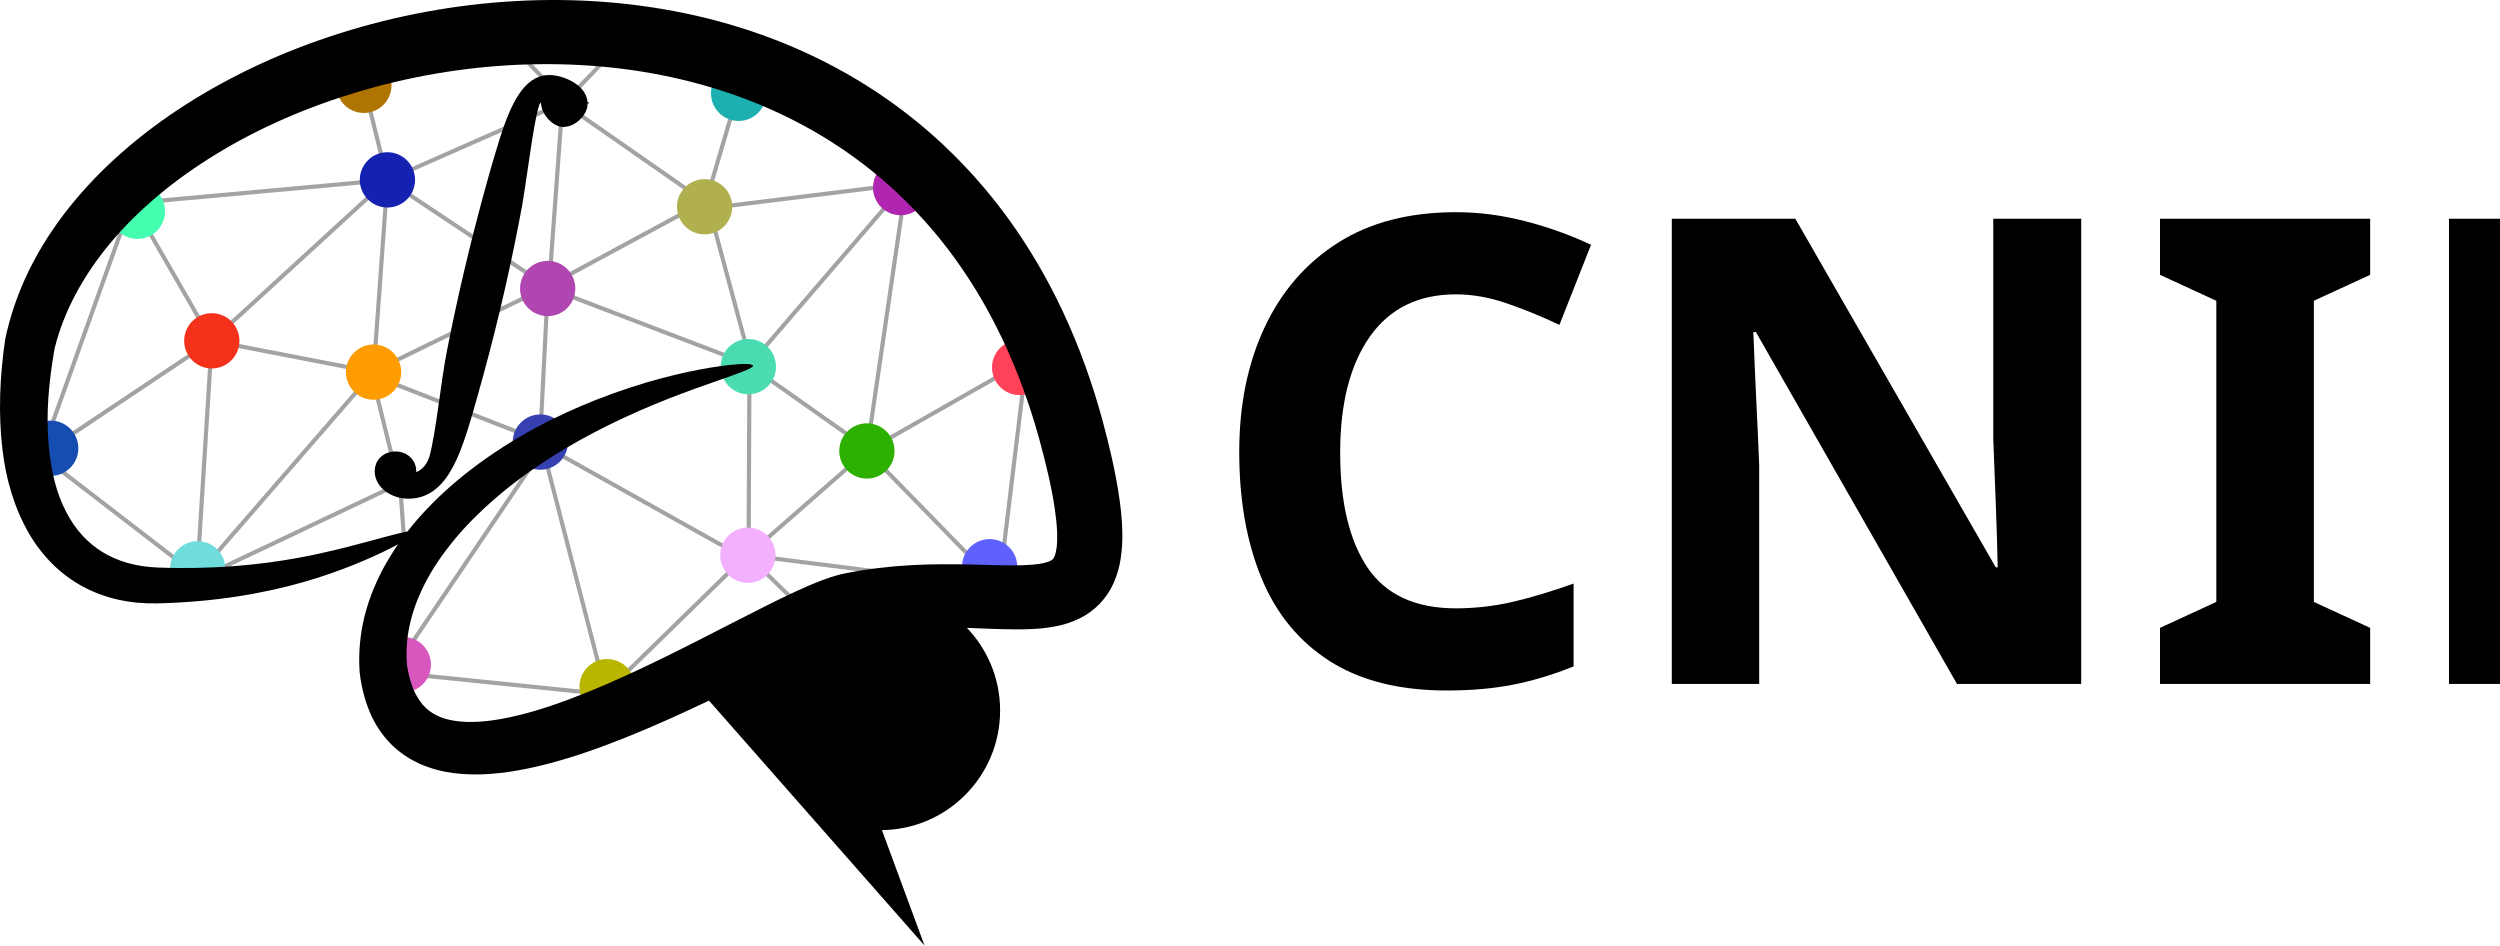
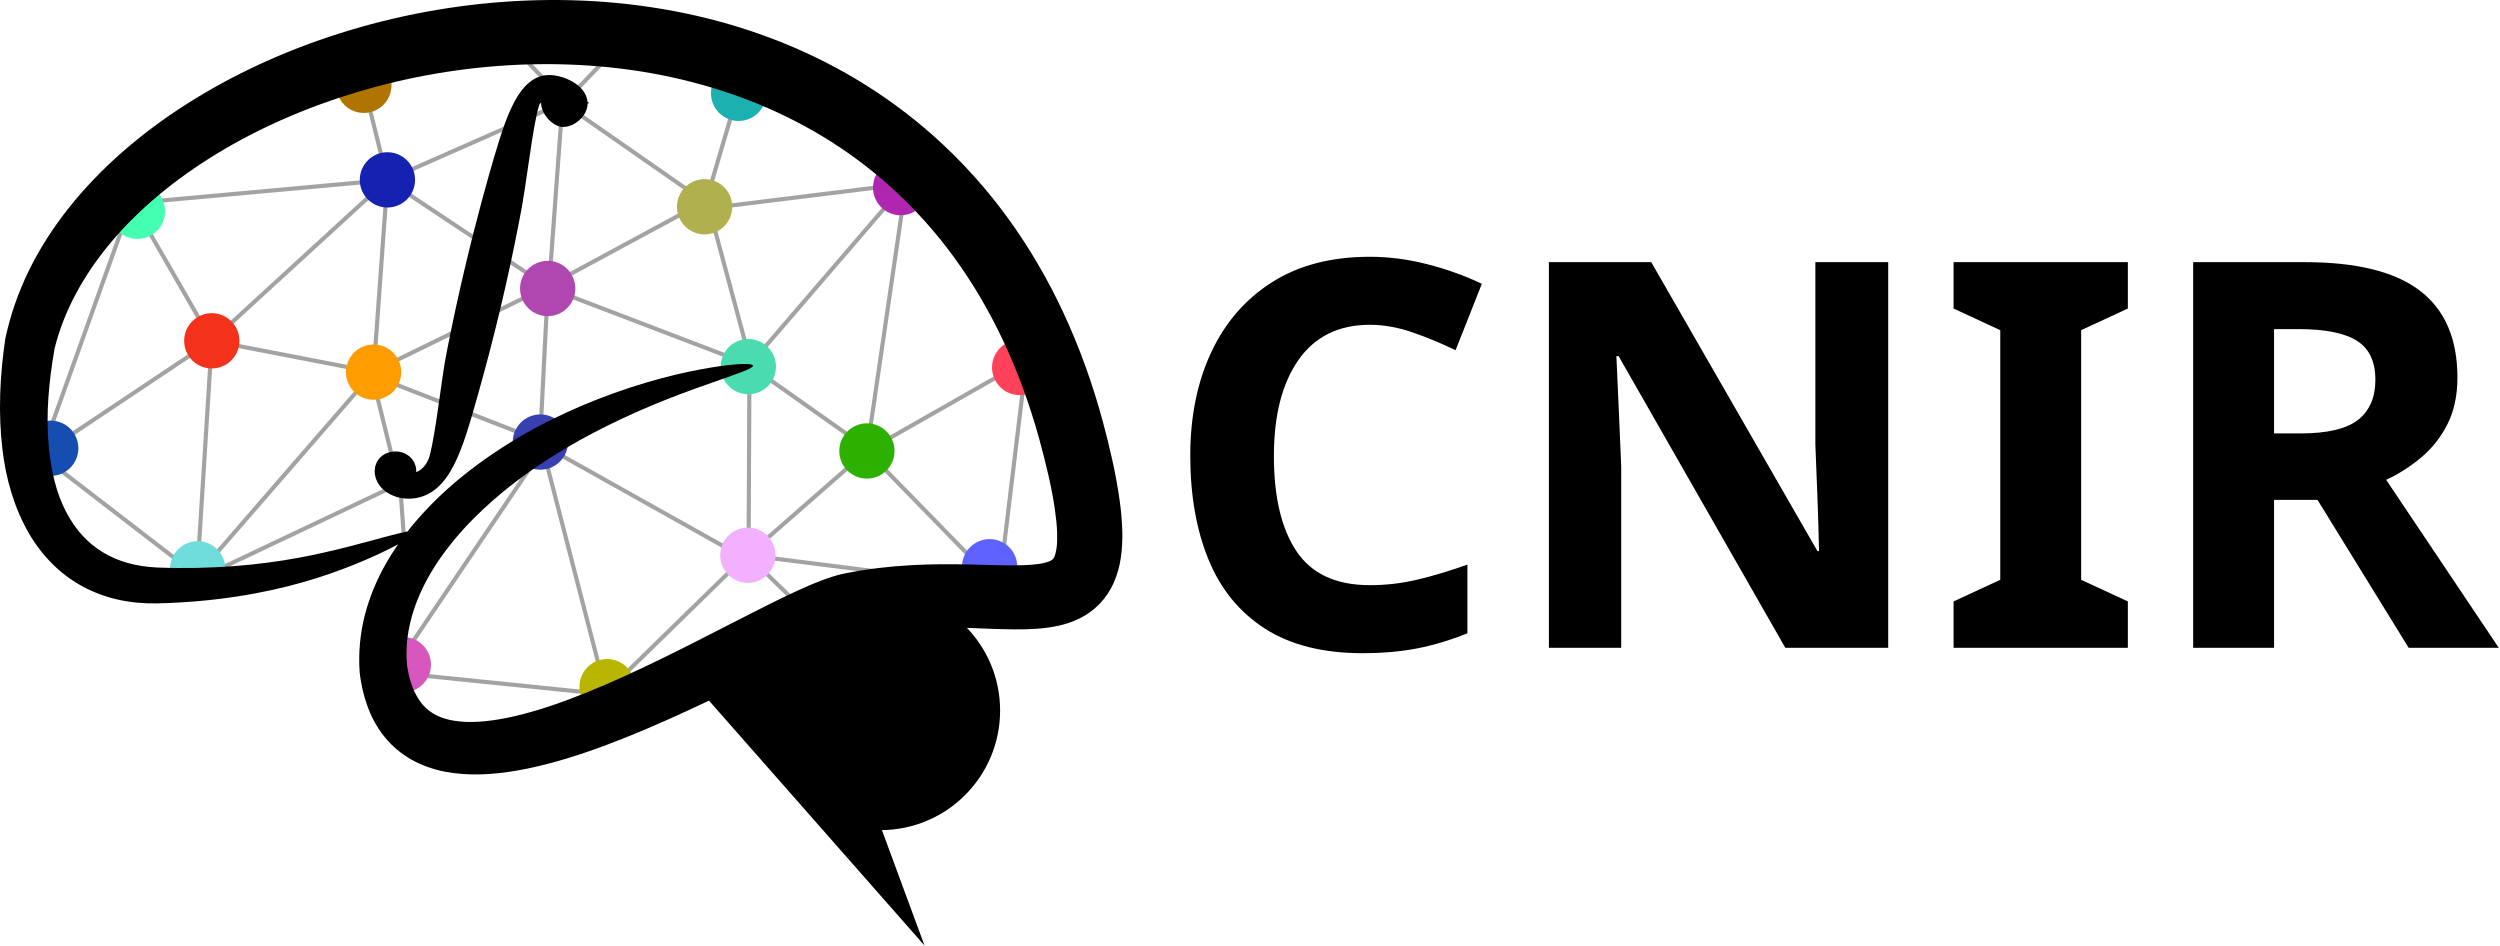
<svg xmlns="http://www.w3.org/2000/svg" width="299.221mm" height="113.17mm" viewBox="0 0 299.221 113.17" version="1.1" id="svg5" xml:space="preserve">
  <defs id="defs2">
    <clipPath clipPathUnits="userSpaceOnUse" id="clipPath19870-2-36-2">
      <g id="g19876-2-7-0" transform="matrix(0.03295899,0,0,0.03282482,-160.7393,21.19438)">
        <g id="g19874-6-5-6" transform="translate(-2.8824639e-6,-1.4014878e-5)">
          <path clip-rule="nonzero" d="m 4883.229,-676.024 h 303.407 V 43.943 h -303.407 z m 0,0" id="path19872-1-3-8" style="stroke-width:30.403" />
        </g>
      </g>
    </clipPath>
    <clipPath clipPathUnits="userSpaceOnUse" id="clipPath19870-2-36-2-6">
      <g id="g19876-2-7-0-7" transform="matrix(0.03295899,0,0,0.03282482,-160.7393,21.19438)">
        <g id="g19874-6-5-6-5" transform="translate(-2.8824639e-6,-1.4014878e-5)">
          <path clip-rule="nonzero" d="m 4883.229,-676.024 h 303.407 V 43.943 h -303.407 z m 0,0" id="path19872-1-3-8-3" style="stroke-width:30.403" />
        </g>
      </g>
    </clipPath>
    <clipPath clipPathUnits="userSpaceOnUse" id="clipPath453">
      <g id="g461">
        <g id="g459" transform="matrix(0.0889615,0,0,0.07620916,-359.4567,89.17912)">
          <g id="g457" transform="translate(-2.8824639e-6,-1.4014878e-5)">
            <path clip-rule="nonzero" d="m 4883.229,-676.024 h 303.407 V 43.943 h -303.407 z m 0,0" id="path455" style="stroke-width:30.403" />
          </g>
        </g>
      </g>
    </clipPath>
  </defs>
  <g id="layer1" transform="translate(-30.56175,-30.66808)">
-     <text xml:space="preserve" style="font-style:normal;font-weight:normal;font-size:77.683px;line-height:1.25;font-family:sans-serif;fill:#000000;fill-opacity:1;stroke:none;stroke-width:1.942" x="175.068" y="112.102" id="text17403-2" transform="scale(0.9962023,1.003812)">
-       <tspan id="tspan17401-9" style="font-style:normal;font-variant:normal;font-weight:bold;font-stretch:normal;font-family:Carlito;-inkscape-font-specification:Carlito;stroke-width:1.942" x="175.068" y="112.102">CNIR</tspan>
+     <text xml:space="preserve" style="font-style:normal;font-weight:normal;font-size:64.399px;line-height:1.25;font-family:sans-serif;fill:#000000;fill-opacity:1;stroke:none;stroke-width:1.61" x="169.948" y="107.792" id="text17403-2" transform="scale(0.9962023,1.003812)">
+       <tspan id="tspan17401-9" style="font-style:normal;font-variant:normal;font-weight:bold;font-stretch:normal;font-family:Carlito;-inkscape-font-specification:Carlito;stroke-width:1.61" x="169.948" y="107.792">CNIR</tspan>
    </text>
    <g id="g8325" style="fill:#4d4d4d;fill-opacity:1;stroke:#a3a3a3;stroke-width:0.5;stroke-dasharray:none;stroke-opacity:1" transform="matrix(0.9920229,0,0,0.9920229,-8.12735,-21.37105)">
      <path style="display:inline;fill:#4d4d4d;fill-opacity:1;fill-rule:evenodd;stroke:#a3a3a3;stroke-width:0.5;stroke-dasharray:none;stroke-opacity:1" d="m 124.825,78.579 4.489,16.689" id="path22360-4-70-6" />
      <path style="display:inline;fill:#4d4d4d;fill-opacity:1;fill-rule:evenodd;stroke:#a3a3a3;stroke-width:0.5;stroke-dasharray:none;stroke-opacity:1" d="M 147.159,75.877 130.051,95.768" id="path22364-5-9-4" />
      <path style="display:inline;fill:#4d4d4d;fill-opacity:1;fill-rule:evenodd;stroke:#a3a3a3;stroke-width:0.5;stroke-dasharray:none;stroke-opacity:1" d="M 147.036,74.796 125.599,77.446" id="path22368-4-3-9" />
      <path style="display:inline;fill:#4d4d4d;fill-opacity:1;fill-rule:evenodd;stroke:#a3a3a3;stroke-width:0.5;stroke-dasharray:none;stroke-opacity:1" d="M 123.17,76.204 107.456,65.253" id="path22372-92-6-5" />
      <path style="display:inline;fill:#4d4d4d;fill-opacity:1;fill-rule:evenodd;stroke:#a3a3a3;stroke-width:0.5;stroke-dasharray:none;stroke-opacity:1" d="m 124.351,76.181 3.636,-12.352" id="path22372-92-4-06-0" />
      <path style="display:inline;fill:#4d4d4d;fill-opacity:1;fill-rule:evenodd;stroke:#a3a3a3;stroke-width:0.5;stroke-dasharray:none;stroke-opacity:1" d="M 106.856,64.946 105.293,86.35" id="path22378-4-2-4" />
      <path style="display:inline;fill:#4d4d4d;fill-opacity:1;fill-rule:evenodd;stroke:#a3a3a3;stroke-width:0.5;stroke-dasharray:none;stroke-opacity:1" d="m 128.289,96.014 -22.418,-8.558" id="path22382-7-6-8" />
      <path style="display:inline;fill:#4d4d4d;fill-opacity:1;fill-rule:evenodd;stroke:#a3a3a3;stroke-width:0.5;stroke-dasharray:none;stroke-opacity:1" d="m 122.811,77.425 -17.054,9.206" id="path22386-5-1-7" />
      <path style="display:inline;fill:#4d4d4d;fill-opacity:1;fill-rule:evenodd;stroke:#a3a3a3;stroke-width:0.5;stroke-dasharray:none;stroke-opacity:1" d="m 84.149,98.841 2.65,10.714" id="path22368-6-8-8-1" />
      <path style="display:inline;fill:#4d4d4d;fill-opacity:1;fill-rule:evenodd;stroke:#a3a3a3;stroke-width:0.5;stroke-dasharray:none;stroke-opacity:1" d="m 87.145,109.185 1.007,13.845" id="path22368-6-8-8-1-8" />
      <path style="fill:#4d4d4d;fill-opacity:1;fill-rule:evenodd;stroke:#a3a3a3;stroke-width:0.5;stroke-dasharray:none;stroke-opacity:1" d="m 64.432,95.527 -1.528,24.413" id="path22360-3-2-7-7" />
      <path style="fill:#4d4d4d;fill-opacity:1;fill-rule:evenodd;stroke:#a3a3a3;stroke-width:0.5;stroke-dasharray:none;stroke-opacity:1" d="M 82.792,98.831 64.062,120.415" id="path22364-4-9-9-2" />
      <path style="fill:#4d4d4d;fill-opacity:1;fill-rule:evenodd;stroke:#a3a3a3;stroke-width:0.5;stroke-dasharray:none;stroke-opacity:1" d="M 82.154,96.985 66.471,93.949" id="path22368-1-6-2-7" />
      <path style="display:inline;fill:#4d4d4d;fill-opacity:1;fill-rule:evenodd;stroke:#a3a3a3;stroke-width:0.5;stroke-dasharray:none;stroke-opacity:1" d="M 63.588,91.879 55.57,77.95" id="path22372-9-0-0-2" />
      <path style="display:inline;fill:#4d4d4d;fill-opacity:1;fill-rule:evenodd;stroke:#a3a3a3;stroke-width:0.5;stroke-dasharray:none;stroke-opacity:1" d="M 104.052,107.284 87.19,132.249" id="path22360-3-0-1-23-2" />
      <path style="display:inline;fill:#4d4d4d;fill-opacity:1;fill-rule:evenodd;stroke:#a3a3a3;stroke-width:0.5;stroke-dasharray:none;stroke-opacity:1" d="M 111.225,136.135 87.955,133.755" id="path22364-4-0-5-7-6" />
      <path style="display:inline;fill:#4d4d4d;fill-opacity:1;fill-rule:evenodd;stroke:#a3a3a3;stroke-width:0.5;stroke-dasharray:none;stroke-opacity:1" d="m 111.842,135.014 -7.219,-27.926" id="path22368-1-4-1-5-1" />
      <path style="fill:#4d4d4d;fill-opacity:1;fill-rule:evenodd;stroke:#a3a3a3;stroke-width:0.5;stroke-dasharray:none;stroke-opacity:1" d="m 144.958,108.264 13.293,13.62" id="path22360-3-0-7-8-9-0" />
      <path style="fill:#4d4d4d;fill-opacity:1;fill-rule:evenodd;stroke:#a3a3a3;stroke-width:0.5;stroke-dasharray:none;stroke-opacity:1" d="m 131.168,119.691 26.509,3.347" id="path22364-4-0-9-0-2-6" />
      <path style="fill:#4d4d4d;fill-opacity:1;fill-rule:evenodd;stroke:#a3a3a3;stroke-width:0.5;stroke-dasharray:none;stroke-opacity:1" d="m 130.699,118.159 11.425,-10.006" id="path22368-1-4-2-4-28-1" />
      <path style="display:inline;fill:#4d4d4d;fill-opacity:1;fill-rule:evenodd;stroke:#a3a3a3;stroke-width:0.5;stroke-dasharray:none;stroke-opacity:1" d="m 105.169,106.534 22.171,12.419" id="path22360-3-0-7-7-2-97-5" />
      <path style="display:inline;fill:#4d4d4d;fill-opacity:1;fill-rule:evenodd;stroke:#a3a3a3;stroke-width:0.5;stroke-dasharray:none;stroke-opacity:1" d="m 148.028,76.535 -4.435,30.357" id="path22364-4-0-9-1-5-3-9" />
      <path style="display:inline;fill:#4d4d4d;fill-opacity:1;fill-rule:evenodd;stroke:#a3a3a3;stroke-width:0.5;stroke-dasharray:none;stroke-opacity:1" d="m 130.218,97.093 11.952,8.436" id="path22368-1-4-2-5-8-6-4" />
      <path style="display:inline;fill:#4d4d4d;fill-opacity:1;fill-rule:evenodd;stroke:#a3a3a3;stroke-width:0.5;stroke-dasharray:none;stroke-opacity:1" d="m 64.689,121.47 22.368,-10.598" id="path22665-8-1-9" />
      <path style="display:inline;fill:#4d4d4d;fill-opacity:1;fill-rule:evenodd;stroke:#a3a3a3;stroke-width:0.5;stroke-dasharray:none;stroke-opacity:1" d="m 44.6,105.533 9.918,-27.696" id="path22864-4-2-0" />
      <path style="display:inline;fill:#4d4d4d;fill-opacity:1;fill-rule:evenodd;stroke:#a3a3a3;stroke-width:0.5;stroke-dasharray:none;stroke-opacity:1" d="M 45.541,106.278 62.929,94.663" id="path22866-7-9-9" />
      <path style="fill:#4d4d4d;fill-opacity:1;fill-rule:evenodd;stroke:#a3a3a3;stroke-width:0.5;stroke-dasharray:none;stroke-opacity:1" d="m 45.464,108.555 15.769,12.143" id="path22870-4-3-1" />
      <path style="display:inline;fill:#4d4d4d;fill-opacity:1;fill-rule:evenodd;stroke:#a3a3a3;stroke-width:0.5;stroke-dasharray:none;stroke-opacity:1" d="m 56.286,76.852 27.513,-2.504" id="path22874-6-19-7" />
      <path style="display:inline;fill:#4d4d4d;fill-opacity:1;fill-rule:evenodd;stroke:#a3a3a3;stroke-width:0.5;stroke-dasharray:none;stroke-opacity:1" d="M 87.543,73.398 107.135,64.757" id="path22876-2-4-7" />
      <path style="fill:#4d4d4d;fill-opacity:1;fill-rule:evenodd;stroke:#a3a3a3;stroke-width:0.5;stroke-dasharray:none;stroke-opacity:1" d="m 84.212,95.408 1.391,-19.301" id="path22878-9-7-1" />
      <path style="display:inline;fill:#4d4d4d;fill-opacity:1;fill-rule:evenodd;stroke:#a3a3a3;stroke-width:0.5;stroke-dasharray:none;stroke-opacity:1" d="m 104.192,104.98 0.904,-17.781" id="path22878-9-9-8-1" />
      <path style="display:inline;fill:#4d4d4d;fill-opacity:1;fill-rule:evenodd;stroke:#a3a3a3;stroke-width:0.5;stroke-dasharray:none;stroke-opacity:1" d="M 103.174,105.251 84.989,98.156" id="path22878-9-9-9-4-5" />
      <path style="display:inline;fill:#4d4d4d;fill-opacity:1;fill-rule:evenodd;stroke:#a3a3a3;stroke-width:0.5;stroke-dasharray:none;stroke-opacity:1" d="M 87.356,75.261 104.249,86.513" id="path22880-9-50-9" />
      <path style="display:inline;fill:#4d4d4d;fill-opacity:1;fill-rule:evenodd;stroke:#a3a3a3;stroke-width:0.5;stroke-dasharray:none;stroke-opacity:1" d="M 85.792,96.43 104.181,87.447" id="path22884-0-3-7" />
      <path style="display:inline;fill:#4d4d4d;fill-opacity:1;fill-rule:evenodd;stroke:#a3a3a3;stroke-width:0.5;stroke-dasharray:none;stroke-opacity:1" d="M 112.792,135.335 127.752,120.724" id="path22360-3-0-7-7-7-3-6-7" />
      <path style="display:inline;fill:#4d4d4d;fill-opacity:1;fill-rule:evenodd;stroke:#a3a3a3;stroke-width:0.5;stroke-dasharray:none;stroke-opacity:1" d="m 129.326,117.495 0.091,-19.611" id="path22360-3-0-7-7-5-1-1-6" />
      <path style="display:inline;fill:#4d4d4d;fill-opacity:1;fill-rule:evenodd;stroke:#a3a3a3;stroke-width:0.5;stroke-dasharray:none;stroke-opacity:1" d="M 145.294,105.906 161.636,96.604" id="path23579-9-0-7" />
      <path style="display:inline;fill:#4d4d4d;fill-opacity:1;fill-rule:evenodd;stroke:#a3a3a3;stroke-width:0.5;stroke-dasharray:none;stroke-opacity:1" d="m 162.687,97.23 -2.916,24.105" id="path23581-1-6-3" />
      <path style="fill:#4d4d4d;fill-opacity:1;fill-rule:evenodd;stroke:#a3a3a3;stroke-width:0.5;stroke-dasharray:none;stroke-opacity:1" d="M 65.994,92.258 84.303,75.478" id="path23788-9-32-6" />
      <path style="display:inline;fill:#4d4d4d;fill-opacity:1;fill-rule:evenodd;stroke:#a3a3a3;stroke-width:0.5;stroke-dasharray:none;stroke-opacity:1" d="m 85.272,72.263 -2.419,-9.751" id="path23824-9-06-5" />
      <path style="display:inline;fill:#4d4d4d;fill-opacity:1;fill-rule:evenodd;stroke:#a3a3a3;stroke-width:0.5;stroke-dasharray:none;stroke-opacity:1" d="m 106.785,65.121 6.637,-6.908" id="path23824-9-06-5-1" />
      <path style="display:inline;fill:#4d4d4d;fill-opacity:1;fill-rule:evenodd;stroke:#a3a3a3;stroke-width:0.5;stroke-dasharray:none;stroke-opacity:1" d="m 107.497,64.984 -6.637,-6.908" id="path23824-9-06-5-1-0" />
      <path style="display:inline;fill:#4d4d4d;fill-opacity:1;fill-rule:evenodd;stroke:#a3a3a3;stroke-width:0.5;stroke-dasharray:none;stroke-opacity:1" d="m 130.612,120.826 6.346,6.173" id="path24038-3-15-6" />
    </g>
    <circle style="fill:#b026b0;fill-opacity:1;fill-rule:nonzero;stroke:none;stroke-width:8.466;stroke-dasharray:none;stroke-opacity:1" id="path18331-80-4-9" cx="138.358" cy="53.123" r="3.308" />
    <circle style="fill:#4adcb0;fill-opacity:1;fill-rule:nonzero;stroke:none;stroke-width:8.466;stroke-dasharray:none;stroke-opacity:1" id="path18331-6-5-7-4" cx="120.131" cy="74.551" r="3.308" />
    <circle style="fill:#1db0b0;fill-opacity:1;fill-rule:nonzero;stroke:none;stroke-width:8.466;stroke-dasharray:none;stroke-opacity:1" id="path18331-54-4-6-8" cx="118.965" cy="41.838" r="3.308" />
    <circle style="fill:#b0b04e;fill-opacity:1;fill-rule:nonzero;stroke:none;stroke-width:8.466;stroke-dasharray:none;stroke-opacity:1" id="path18331-54-4-1-5-1" cx="114.895" cy="55.416" r="3.308" />
    <circle style="fill:#1521b0;fill-opacity:1;fill-rule:nonzero;stroke:none;stroke-width:8.466;stroke-dasharray:none;stroke-opacity:1" id="path18331-45-0-6-2" cx="76.932" cy="52.196" r="3.308" />
    <circle style="fill:#b047b0;fill-opacity:1;fill-rule:nonzero;stroke:none;stroke-width:8.466;stroke-dasharray:none;stroke-opacity:1" id="path18331-45-0-1-9-9" cx="96.113" cy="65.199" r="3.308" />
    <circle style="fill:#b07400;fill-opacity:1;fill-rule:nonzero;stroke:none;stroke-width:8.466;stroke-dasharray:none;stroke-opacity:1" id="path18331-45-8-0-3-3" cx="74.113" cy="40.879" r="3.308" />
    <circle style="fill:#154eb0;fill-opacity:1;fill-rule:nonzero;stroke:none;stroke-width:8.466;stroke-dasharray:none;stroke-opacity:1" id="path18331-45-4-4-74-9" cx="36.632" cy="84.32" r="3.308" />
    <circle style="fill:#ff9c00;fill-opacity:1;fill-rule:nonzero;stroke:none;stroke-width:8.466;stroke-dasharray:none;stroke-opacity:1" id="path18331-73-6-5-0" cx="75.274" cy="75.208" r="3.308" />
    <circle style="fill:#70dddd;fill-opacity:1;fill-rule:nonzero;stroke:none;stroke-width:8.466;stroke-dasharray:none;stroke-opacity:1" id="path18331-6-6-6-2-8" cx="54.223" cy="98.746" r="3.308" />
    <circle style="fill:#45ffb0;fill-opacity:1;fill-rule:nonzero;stroke:none;stroke-width:8.466;stroke-dasharray:none;stroke-opacity:1" id="path18331-36-5-7-5-8" cx="47.009" cy="55.956" r="3.308" />
    <circle style="fill:#f4321b;fill-opacity:1;fill-rule:nonzero;stroke:none;stroke-width:8.466;stroke-dasharray:none;stroke-opacity:1" id="path18331-54-6-5-4-5" cx="55.911" cy="71.46" r="3.308" />
    <circle style="fill:#b9b600;fill-opacity:1;fill-rule:nonzero;stroke:none;stroke-width:8.466;stroke-dasharray:none;stroke-opacity:1" id="path18331-73-9-69-7-0" cx="103.227" cy="112.853" r="3.308" />
    <circle style="fill:#d757be;fill-opacity:1;fill-rule:nonzero;stroke:none;stroke-width:8.466;stroke-dasharray:none;stroke-opacity:1" id="path18331-6-6-8-8-44-9" cx="78.837" cy="110.223" r="3.308" />
    <circle style="fill:#3640b0;fill-opacity:1;fill-rule:nonzero;stroke:none;stroke-width:8.466;stroke-dasharray:none;stroke-opacity:1" id="path18331-54-6-1-7-3-6" cx="95.238" cy="83.579" r="3.308" />
    <circle style="fill:#f2b0ff;fill-opacity:1;fill-rule:nonzero;stroke:none;stroke-width:8.466;stroke-dasharray:none;stroke-opacity:1" id="path18331-73-9-6-2-0-3" cx="-120.072" cy="97.122" r="3.308" transform="scale(-1,1)" />
    <circle style="fill:#2db000;fill-opacity:1;fill-rule:nonzero;stroke:none;stroke-width:8.466;stroke-dasharray:none;stroke-opacity:1" id="path18331-54-6-1-1-2-8-5" cx="-134.32" cy="84.643" r="3.308" transform="scale(-1,1)" />
    <circle style="fill:#5f61ff;fill-opacity:1;fill-rule:nonzero;stroke:none;stroke-width:8.466;stroke-dasharray:none;stroke-opacity:1" id="path18331-54-6-1-1-2-8-5-0" cx="-149.008" cy="98.499" r="3.308" transform="scale(-1,1)" />
    <circle style="fill:#ff4159;fill-opacity:1;fill-rule:nonzero;stroke:none;stroke-width:8.466;stroke-dasharray:none;stroke-opacity:1" id="path18331-73-9-6-7-9-6-6" cx="-152.604" cy="-74.648" r="3.308" transform="scale(-1)" />
    <path style="fill:#000000;fill-opacity:1;stroke:none;stroke-width:1px;stroke-linecap:butt;stroke-linejoin:miter;stroke-opacity:1" d="m 7437.521,1270.365 c 0.806,4.126 -21.862,12.139 -64.112,26.879 -39.971,13.944 -106.378,37.3 -178.87,73.317 -57.124,28.419 -125.986,68.225 -188.875,122.963 -23.581,20.509 -46.889,43.531 -67.9,69.189 -17.779,21.74 -34.287,45.574 -47.42,71.275 -11.377,22.3 -20.573,46.197 -25.638,70.837 -4.673,22.113 -6.225,45.246 -3.627,67.912 2.672,15.541 6.487,30.291 12.743,42.687 4.973,10.082 11.09,19.2 18.413,25.831 6.497,6.181 14.736,11.239 23.755,14.915 9.522,3.978 20.712,6.228 32.884,7.517 13.448,1.365 27.828,0.898 42.996,-0.574 16.633,-1.661 33.655,-4.843 51.183,-8.975 38.733,-9.122 77.448,-22.853 117.705,-39.044 41.491,-16.755 82.79,-35.86 125.386,-56.643 39.724,-19.393 78.828,-39.526 120.115,-60.683 17.834,-9.141 36.073,-18.468 54.508,-27.672 15.949,-7.966 32.364,-15.998 49.242,-23.766 13.637,-6.296 28.094,-12.62 43.486,-18.411 6.229,-2.345 12.869,-4.644 19.945,-6.774 5.699,-1.755 12.143,-3.409 19.352,-4.766 36.475,-7.187 73.482,-11.53 110.71,-13.486 32.154,-1.695 63.888,-1.699 95.382,-1.004 26.035,0.55 51.599,1.627 75.519,1.456 9.996,-0.083 19.456,-0.327 28.29,-1.088 0,0 2e-4,-10e-5 2e-4,-10e-5 7.693,-0.706 14.507,-1.534 20.235,-2.952 4.91,-1.294 8.732,-2.407 11.024,-3.775 1.889,-1.101 3.307,-2.002 3.73,-2.683 0.648,-0.504 1.472,-2.086 2.495,-4.173 0,0 0,0 0,0 1.422,-2.778 2.338,-7.342 3.376,-13.195 1.203,-7.513 1.334,-16.292 1.115,-26.157 -0.357,-12.484 -1.819,-25.632 -3.802,-39.461 -5.551,-38.609 -15.347,-77.845 -26.429,-118.713 -15.63,-56.09 -35.559,-111.419 -60.712,-164.44 -22.433,-47.316 -48.989,-92.991 -79.945,-135.616 -10.995,-15.148 -22.551,-29.938 -34.651,-44.308 -19.294,-22.914 -39.817,-44.578 -61.45,-64.817 -33.997,-31.825 -70.822,-60.238 -109.632,-84.893 -38.461,-24.445 -78.997,-45.252 -120.692,-62.473 -42.024,-17.36 -85.338,-31.071 -129.122,-41.444 -89.906,-21.344 -181.967,-28.398 -271.541,-24.533 -92.555,4.045 -182.575,19.825 -267.257,45 -85.314,25.432 -164.541,59.917 -235.536,103.113 -34.832,21.18 -67.413,44.227 -97.353,69.259 -29.366,24.566 -56.035,50.744 -79.437,78.629 -23.017,27.442 -42.82,56.21 -58.689,86.135 -15.821,29.531 -27.79,60.073 -35.362,90.871 -9.927,56.427 -14.435,109.545 -10.01,160.299 3.789,42.146 12.371,80.504 29.461,112.68 7.484,14.325 16.319,27.327 26.483,38.446 9.99,10.984 21.365,20.399 33.521,27.884 12.836,7.956 26.917,13.919 41.28,18.095 16.203,4.731 33.159,7.104 49.882,7.878 93.099,3.596 171.51,-4.327 235.765,-16.139 57.874,-10.579 115.191,-26.958 143.476,-34.566 32.916,-8.854 50.726,-12.685 52.126,-9.317 1.4,3.368 -13.624,13.783 -44.524,29.258 -28.944,14.495 -79.669,36.998 -141.597,54.819 -65.565,18.803 -147.732,33.62 -245.762,35.792 -20.797,0.407 -42.696,-1.394 -64.901,-6.392 -19.73,-4.459 -39.605,-11.632 -58.683,-21.97 -18.043,-9.826 -35.021,-22.371 -50.188,-37.438 -15.296,-15.246 -28.559,-32.635 -39.538,-51.595 -24.241,-42.342 -38.028,-90.023 -43.78,-139.411 -7.122,-60.022 -4.495,-121.522 4.71,-184.22 8.234,-39.074 21.621,-77.63 39.771,-114.695 17.984,-36.441 40.286,-71.16 66.21,-103.758 26.318,-33.111 56.058,-63.992 88.618,-92.565 33.176,-29.13 69.068,-55.866 107.243,-80.212 77.713,-49.535 164.108,-89.337 256.831,-118.555 92.069,-29.082 190.27,-47.782 291.924,-53.464 98.421,-5.55 200.463,1.364 301.554,24.413 49.244,11.249 98.222,26.423 146.112,45.872 47.532,19.307 93.903,42.869 138.182,70.773 44.686,28.172 87.066,60.716 126.27,97.307 24.933,23.285 48.513,48.133 70.612,74.37 13.859,16.454 27.065,33.37 39.603,50.687 35.264,48.73 65.217,100.394 90.174,153.572 27.978,59.65 49.849,121.087 66.596,182.78 11.477,42.683 21.921,86.509 28.347,132.279 2.33,16.558 4.016,33.857 4.477,51.873 0.425,14.139 -0.22,29.378 -2.637,45.488 -1.825,12.819 -5.587,26.691 -11.876,41.077 0,0 -1e-4,4e-4 -1e-4,4e-4 -5.465,12.355 -13.379,24.226 -23.726,35.041 -10.145,10.198 -21.297,18.121 -32.928,23.787 -12.446,6.009 -24.429,9.941 -35.538,12.267 -12.689,2.744 -24.647,4.242 -35.702,4.977 0,0 -2e-4,0 -2e-4,0 -12.754,0.897 -24.939,1.124 -36.489,1.042 -27.354,-0.17 -53.843,-1.572 -78.442,-2.42 -30.058,-1.004 -59.154,-1.434 -87.572,-0.294 -33.146,1.338 -65.555,4.615 -96.987,10.33 -2.423,0.352 -5.466,1.118 -9.131,2.1 -4.231,1.174 -8.738,2.67 -13.533,4.362 -11.967,4.228 -24.274,9.409 -36.979,14.965 -15.533,6.815 -31.139,14.119 -46.782,21.569 -18.024,8.588 -36.155,17.434 -54.127,26.207 -41.573,20.299 -81.834,39.968 -123.195,59.046 -44.284,20.438 -88.198,39.459 -132.995,56.279 -43.208,16.286 -86.913,30.283 -132.168,39.751 -20.604,4.308 -41.671,7.524 -63.194,9.087 -19.602,1.466 -39.844,1.291 -60.412,-1.289 -18.828,-2.306 -37.977,-7.237 -56.606,-15.391 -18.125,-8.022 -34.718,-19.379 -48.87,-33.6 -15.261,-15.684 -26.61,-33.422 -34.399,-51.707 -9.565,-22.771 -14.814,-45.631 -17.31,-67.288 -2.347,-32.69 0.881,-64.608 8.337,-94.41 8.219,-32.216 20.999,-61.82 36.226,-88.323 17.494,-30.48 38.094,-57.497 59.69,-81.217 25.477,-28.014 52.726,-52.231 79.801,-73.132 72.234,-55.718 147.592,-92.632 209.681,-117.153 79.578,-31.477 148.431,-46.968 191.972,-54.046 45.047,-7.322 69.305,-7.271 70.111,-3.144 z" id="path20417-9-1-5" transform="matrix(0.07178165,0,0,0.07178165,-413.1925,-16.75569)" class="UnoptimicedTransforms" />
    <circle style="fill:#000000;fill-opacity:1;fill-rule:nonzero;stroke:none;stroke-width:12.493;stroke-dasharray:none;stroke-opacity:1" id="path18906-4-1-6-2-4-9" cy="115.711" cx="135.951" r="14.312" />
    <path id="path18840-2-7-1-8-9-8" style="stroke:none;stroke-width:21.629" d="m 141.216,143.838 -29.411,-33.42 15.117,-5.322 z" />
    <path style="fill:#000000;fill-opacity:1;stroke:#000000;stroke-width:2.53;stroke-dasharray:none;stroke-opacity:1" d="m 77.857,88.104 c 0.83,-0.034 1.264,-0.51 1.264,-1.053 0,-0.714 -0.632,-1.087 -1.225,-1.087 -0.593,0 -1.225,0.34 -1.225,1.087 0,1.121 1.264,2.039 2.805,2.039 3.832,0 5.254,-5.096 7.031,-11.382 1.936,-6.829 3.595,-13.76 4.938,-20.725 0.948,-4.587 1.557,-11.26 2.426,-14.046 0.316,-1.087 1.445,-1.549 2.432,-1.549 0.79,0 1.422,0.408 1.541,0.51 -0.83,0.034 -1.264,0.51 -1.264,1.053 0,0.714 0.873,1.652 1.426,1.652 0.632,0 1.62,-0.778 1.62,-1.559 0,-1.155 -1.98,-2.132 -3.362,-2.132 -1.896,0 -3.318,2.378 -4.701,6.795 -0.079,0.238 -3.516,11.11 -6.281,25.278 -0.672,3.33 -1.269,9.619 -2.098,12.642 -0.474,1.597 -1.733,2.987 -3.787,2.987 -0.909,0 -1.501,-0.51 -1.541,-0.51 z" id="path23-6-4-43-1" />
  </g>
</svg>
